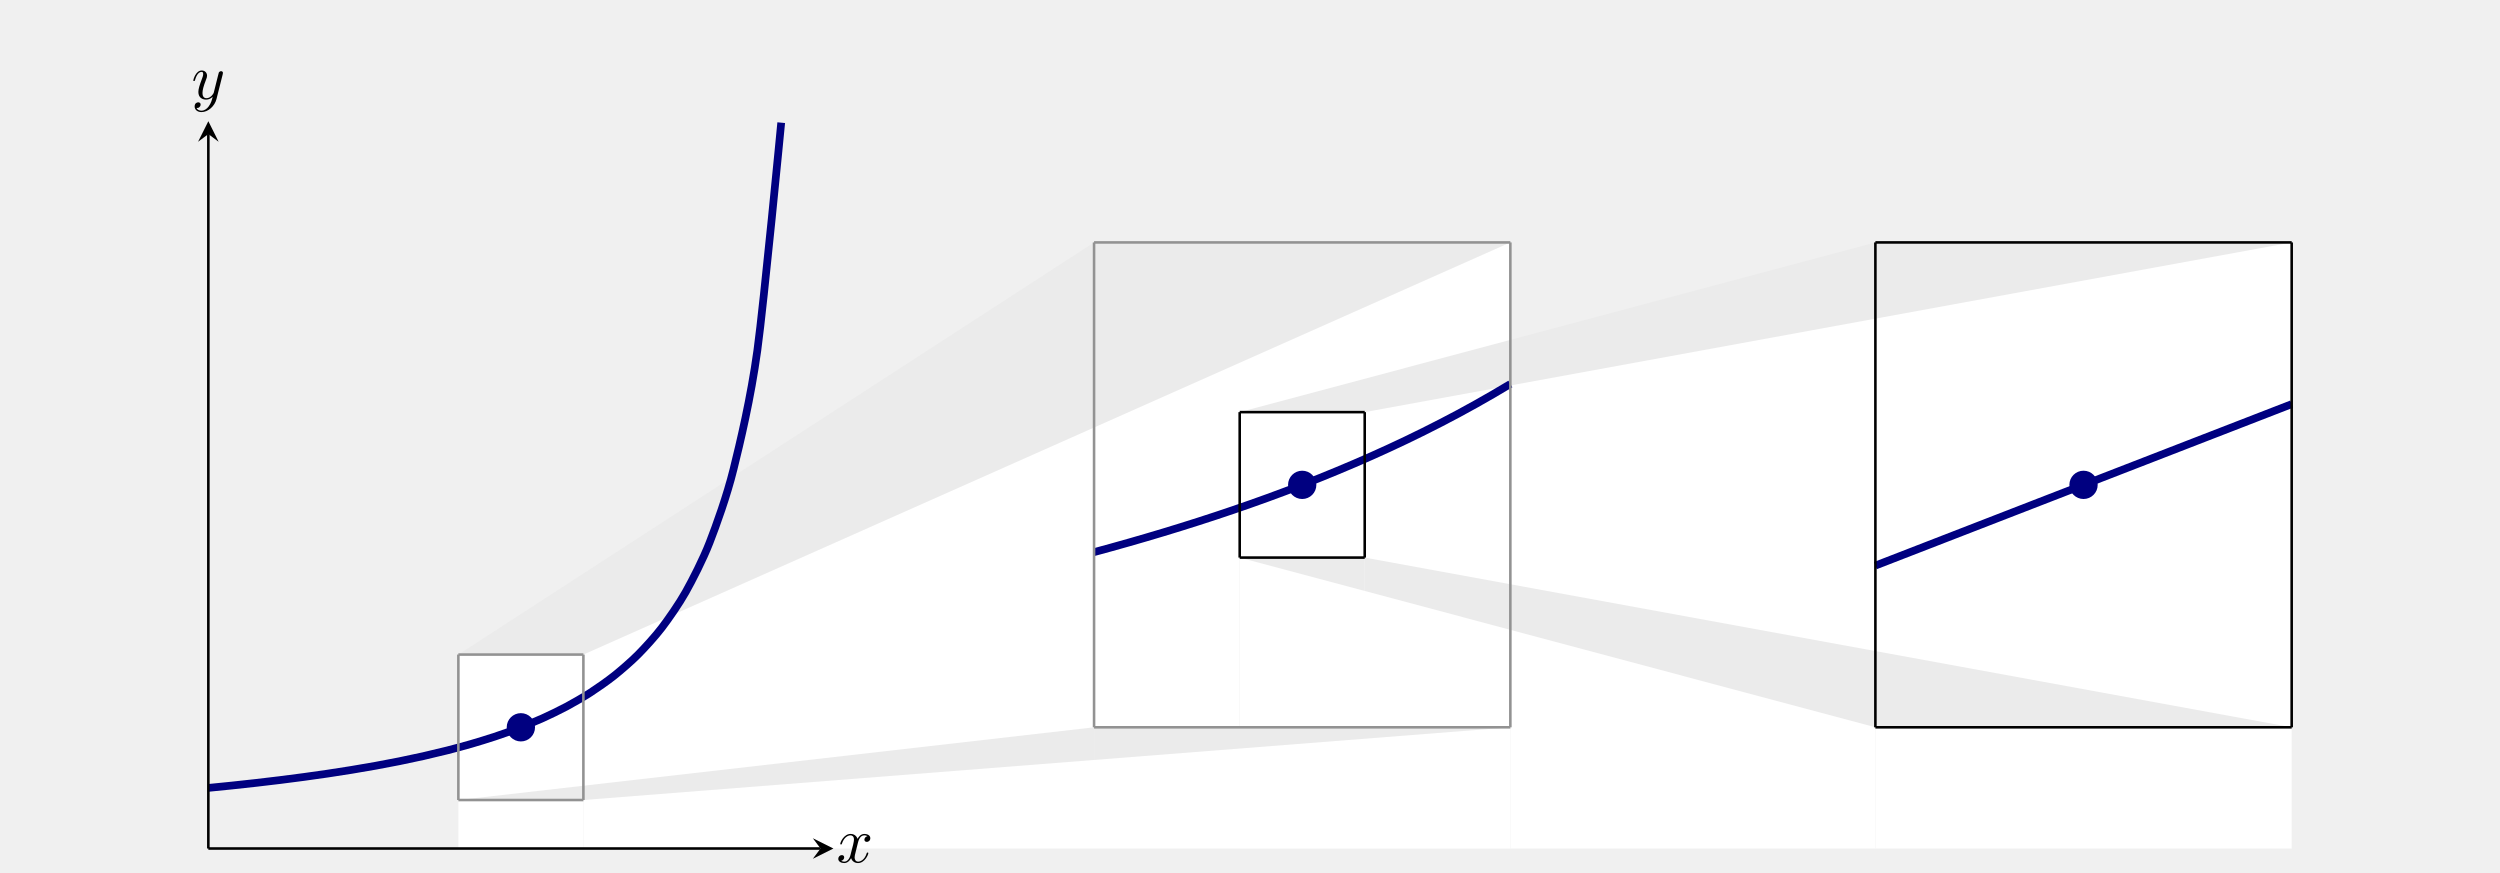
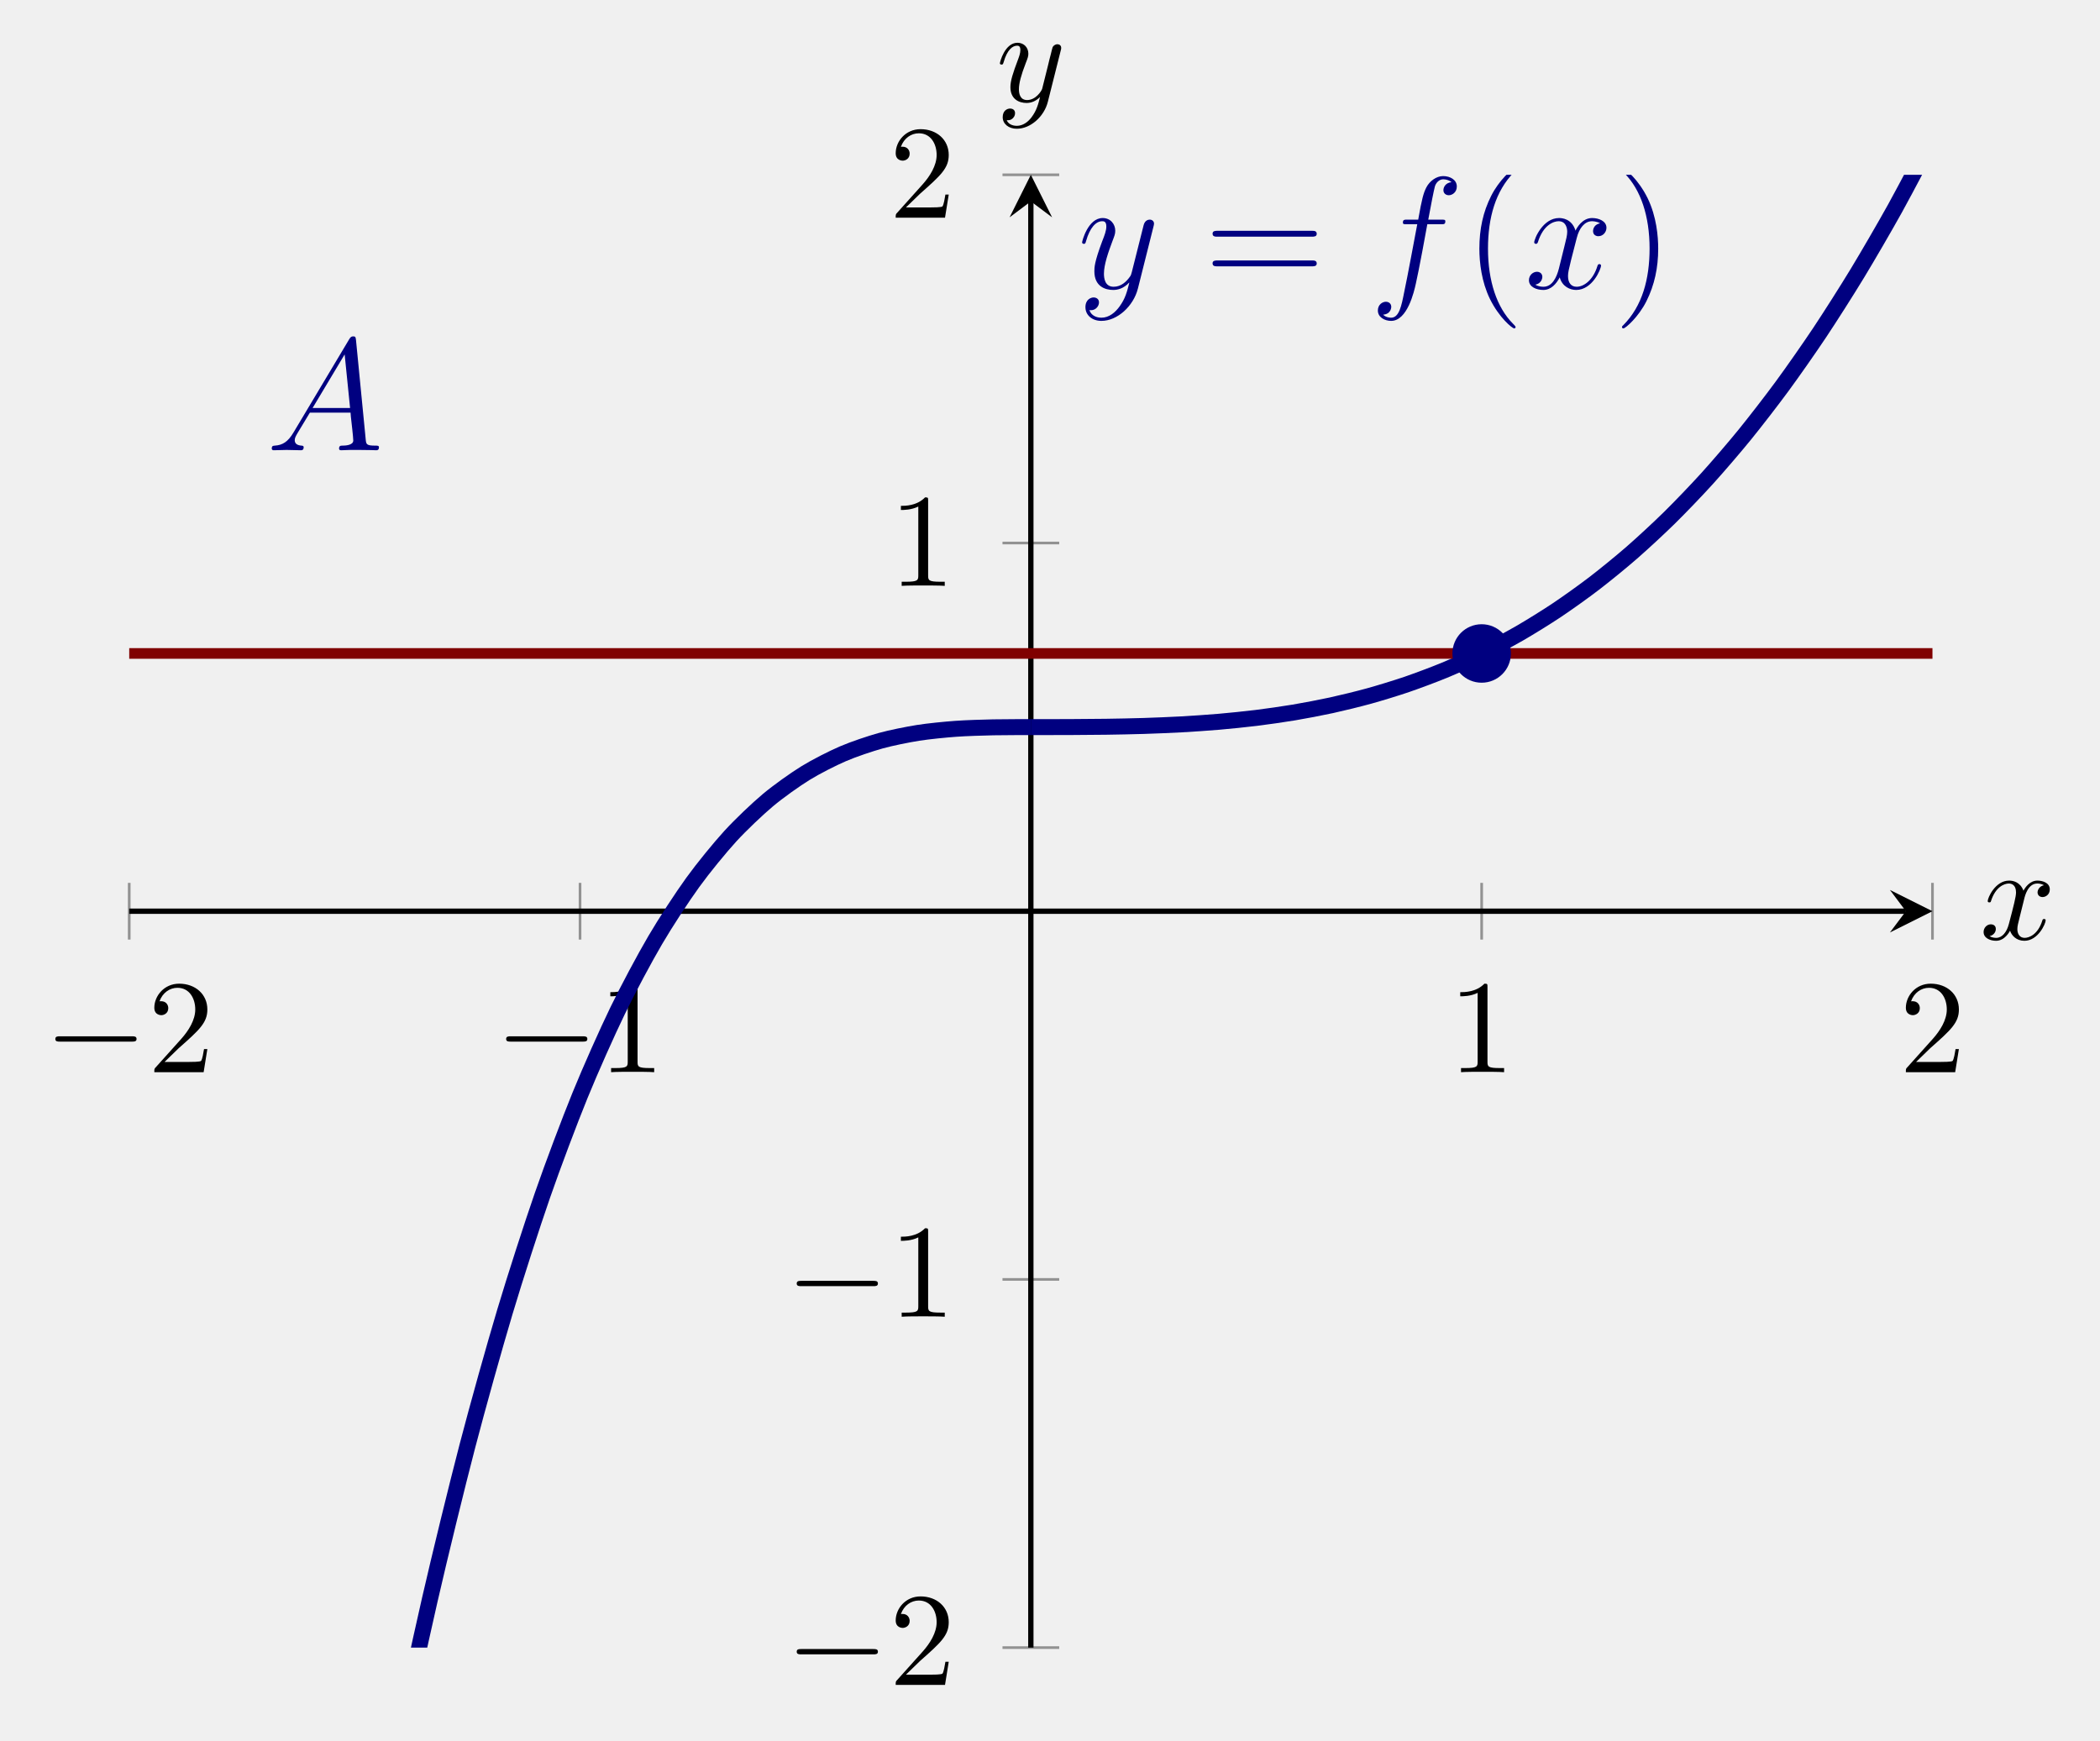
- <svg xmlns="http://www.w3.org/2000/svg" xmlns:xlink="http://www.w3.org/1999/xlink" version="1.1" width="387.173pt" height="135.163pt" viewBox="0 0 387.173 135.163">
-   <clipPath id="cp0">
-     <path transform="matrix(1,0,0,-1,32.266,135.163)" d="M -32.266 0 L 354.911 0 L 354.911 135.165 L -32.266 135.165 Z " />
+ <svg xmlns="http://www.w3.org/2000/svg" xmlns:xlink="http://www.w3.org/1999/xlink" version="1.1" width="157.407pt" height="130.468pt" viewBox="0 0 157.407 130.468">
+   <path transform="matrix(1,0,0,-1,9.686,275.341)" stroke-width=".199" stroke-linecap="butt" stroke-miterlimit="10" stroke-linejoin="miter" fill="none" stroke="#929292" d="M 0 204.902 L 0 209.154 M 33.791 204.902 L 33.791 209.154 M 101.373 204.902 L 101.373 209.154 M 135.164 204.902 L 135.164 209.154 " />
+   <path transform="matrix(1,0,0,-1,9.686,275.341)" stroke-width=".199" stroke-linecap="butt" stroke-miterlimit="10" stroke-linejoin="miter" fill="none" stroke="#929292" d="M 65.456 151.821 L 69.708 151.821 M 65.456 179.424 L 69.708 179.424 M 65.456 234.632 L 69.708 234.632 M 65.456 262.236 L 69.708 262.236 " />
+   <path transform="matrix(1,0,0,-1,9.686,275.341)" stroke-width=".399" stroke-linecap="butt" stroke-miterlimit="10" stroke-linejoin="miter" fill="none" stroke="#000000" d="M 0 207.028 L 133.171 207.028 " />
+   <path transform="matrix(1,0,0,-1,142.8573,68.31287)" d="M 1.993 0 L -1.196 1.594 L 0 0 L -1.196 -1.594 " />
+   <path transform="matrix(1,0,0,-1,9.686,275.341)" stroke-width=".399" stroke-linecap="butt" stroke-miterlimit="10" stroke-linejoin="miter" fill="none" stroke="#000000" d="M 67.582 151.821 L 67.582 260.243 " />
+   <path transform="matrix(0,-1,-1,-0,77.26791,15.09787)" d="M 1.993 0 L -1.196 1.594 L 0 0 L -1.196 -1.594 " />
+   <symbol id="font_0_1">
+     <path d="M .576 0 C .593 0 .611 0 .611 .02 C .611 .04 .593 .04 .576 .04 L .035 .04 C .018 .04 0 .04 0 .02 C 0 0 .018 0 .035 0 L .576 0 Z " />
+   </symbol>
+   <use xlink:href="#font_0_1" transform="matrix(9.9626,0,0,-9.9626,4.147896,78.0896)" />
+   <symbol id="font_1_2">
+     <path d="M .077 .077 L .183 .18 C .339 .318 .399 .372 .399 .472 C .399 .586 .309 .666 .187 .666 C .074 .666 0 .574 0 .485 C 0 .429 .05 .429 .053 .429 C .07 .429 .105 .441 .105 .482 C .105 .508 .087 .534 .052 .534 C .044 .534 .042 .534 .039 .533 C .062 .598 .116 .635 .174 .635 C .265 .635 .308 .554 .308 .472 C .308 .392 .258 .313 .203 .251 L .011 .037 C 0 .026 0 .024 0 0 L .371 0 L .399 .174 L .374 .174 C .369 .144 .362 .1 .352 .085 C .345 .077 .279 .077 .257 .077 L .077 .077 Z " />
+   </symbol>
+   <use xlink:href="#font_1_2" transform="matrix(9.9626,0,0,-9.9626,11.56713,80.381)" />
+   <use xlink:href="#font_0_1" transform="matrix(9.9626,0,0,-9.9626,37.9379,78.0896)" />
+   <symbol id="font_1_1">
+     <path d="M .205 .64 C .205 .664 .205 .666 .182 .666 C .12 .602 .032 .602 0 .602 L 0 .571 C .02 .571 .079 .571 .131 .597 L .131 .079 C .131 .043 .128 .031 .038 .031 L .006 .031 L .006 0 C .041 .003 .128 .003 .168 .003 C .208 .003 .295 .003 .33 0 L .33 .031 L .298 .031 C .208 .031 .205 .042 .205 .079 L .205 .64 Z " />
+   </symbol>
+   <use xlink:href="#font_1_1" transform="matrix(9.9626,0,0,-9.9626,45.74668,80.381)" />
+   <use xlink:href="#font_1_1" transform="matrix(9.9626,0,0,-9.9626,109.4527,80.381)" />
+   <use xlink:href="#font_1_2" transform="matrix(9.9626,0,0,-9.9626,142.8551,80.381)" />
+   <use xlink:href="#font_0_1" transform="matrix(9.9626,0,0,-9.9626,59.7179,124.0256)" />
+   <use xlink:href="#font_1_2" transform="matrix(9.9626,0,0,-9.9626,67.13813,126.317)" />
+   <use xlink:href="#font_0_1" transform="matrix(9.9626,0,0,-9.9626,59.7179,96.42261)" />
+   <use xlink:href="#font_1_1" transform="matrix(9.9626,0,0,-9.9626,67.52667,98.71401)" />
+   <use xlink:href="#font_1_1" transform="matrix(9.9626,0,0,-9.9626,67.52667,43.92199)" />
+   <use xlink:href="#font_1_2" transform="matrix(9.9626,0,0,-9.9626,67.13813,16.319)" />
+   <clipPath id="cp2">
+     <path transform="matrix(1,0,0,-1,9.686,275.341)" d="M 0 151.821 L 135.164 151.821 L 135.164 262.236 L 0 262.236 Z " />
  </clipPath>
-   <g clip-path="url(#cp0)">
-     <path transform="matrix(1,0,0,-1,32.266,135.163)" d="M 38.721 33.791 L 137.17 97.619 L 137.17 3.755 L 38.721 3.755 Z " fill="#ebebeb" />
-     <path transform="matrix(1,0,0,-1,32.266,135.163)" d="M 137.17 97.619 L 201.641 97.619 L 201.641 3.755 L 137.17 3.755 Z " fill="#ebebeb" />
-     <path transform="matrix(1,0,0,-1,32.266,135.163)" d="M 58.082 33.791 L 201.641 97.619 L 201.641 3.755 L 58.082 3.755 Z " fill="#ffffff" />
-     <path transform="matrix(1,0,0,-1,32.266,135.163)" d="M 38.721 33.791 L 58.082 33.791 L 58.082 3.755 L 38.721 3.755 Z " fill="#ffffff" />
-     <path transform="matrix(1,0,0,-1,32.266,135.163)" d="M 159.725 71.337 L 258.174 97.619 L 258.174 3.755 L 159.725 3.755 Z " fill="#ebebeb" />
-     <path transform="matrix(1,0,0,-1,32.266,135.163)" d="M 258.174 97.619 L 322.645 97.619 L 322.645 3.755 L 258.174 3.755 Z " fill="#ebebeb" />
-     <path transform="matrix(1,0,0,-1,32.266,135.163)" d="M 179.086 71.337 L 322.645 97.619 L 322.645 3.755 L 179.086 3.755 Z " fill="#ffffff" />
-     <path transform="matrix(1,0,0,-1,32.266,135.163)" d="M 159.725 71.337 L 179.086 71.337 L 179.086 3.755 L 159.725 3.755 Z " fill="#ffffff" />
-     <path transform="matrix(1,0,0,-1,32.266,135.163)" d="M 179.086 48.81 L 322.645 22.527 L 322.645 3.755 L 179.086 3.755 Z " fill="#ebebeb" />
-     <path transform="matrix(1,0,0,-1,32.266,135.163)" d="M 159.725 48.81 L 179.086 48.81 L 179.086 3.755 L 159.725 3.755 Z " fill="#ebebeb" />
-     <path transform="matrix(1,0,0,-1,32.266,135.163)" d="M 159.725 48.81 L 258.174 22.527 L 258.174 3.755 L 159.725 3.755 Z " fill="#ffffff" />
-     <path transform="matrix(1,0,0,-1,32.266,135.163)" d="M 258.174 22.527 L 322.645 22.527 L 322.645 3.755 L 258.174 3.755 Z " fill="#ffffff" />
-     <path transform="matrix(1,0,0,-1,32.266,135.163)" d="M 38.721 11.264 L 137.17 22.527 L 137.17 3.755 L 38.721 3.755 Z " fill="#ebebeb" />
-     <path transform="matrix(1,0,0,-1,32.266,135.163)" d="M 137.17 22.527 L 201.641 22.527 L 201.641 3.755 L 137.17 3.755 Z " fill="#ebebeb" />
-     <path transform="matrix(1,0,0,-1,32.266,135.163)" d="M 58.082 11.264 L 201.641 22.527 L 201.641 3.755 L 58.082 3.755 Z " fill="#ffffff" />
-     <path transform="matrix(1,0,0,-1,32.266,135.163)" d="M 38.721 11.264 L 58.082 11.264 L 58.082 3.755 L 38.721 3.755 Z " fill="#ffffff" />
-     <path transform="matrix(1,0,0,-1,32.266,135.163)" stroke-width="1.196" stroke-linecap="butt" stroke-miterlimit="10" stroke-linejoin="miter" fill="none" stroke="#000080" d="M 0 13.141 C 0 13.141 2.671 13.406 3.697 13.513 C 4.722 13.621 6.368 13.8 7.393 13.917 C 8.419 14.034 10.064 14.228 11.09 14.355 C 12.116 14.482 13.761 14.694 14.787 14.833 C 15.812 14.972 17.458 15.204 18.483 15.356 C 19.509 15.509 21.154 15.763 22.18 15.931 C 23.206 16.098 24.851 16.379 25.877 16.565 C 26.902 16.751 28.548 17.063 29.573 17.27 C 30.599 17.477 32.244 17.825 33.27 18.056 C 34.296 18.288 35.941 18.679 36.967 18.94 C 37.992 19.201 39.638 19.643 40.663 19.94 C 41.689 20.237 43.334 20.74 44.36 21.081 C 45.386 21.421 47.031 22 48.057 22.395 C 49.083 22.789 50.728 23.462 51.753 23.924 C 52.779 24.387 54.424 25.179 55.45 25.728 C 56.476 26.278 58.121 27.222 59.147 27.885 C 60.173 28.549 61.818 29.694 62.843 30.512 C 63.869 31.329 65.514 32.747 66.54 33.78 C 67.566 34.813 69.211 36.61 70.237 37.957 C 71.263 39.304 72.908 41.656 73.933 43.486 C 74.959 45.315 76.604 48.512 77.63 51.145 C 78.656 53.778 80.301 58.338 81.327 62.465 C 82.353 66.592 83.998 73.44 85.023 80.891 C 86.049 88.342 88.72 116.167 88.72 116.167 " />
-     <path transform="matrix(1,0,0,-1,32.266,135.163)" stroke-width="1.196" stroke-linecap="butt" stroke-miterlimit="10" stroke-linejoin="miter" fill="none" stroke="#000080" d="M 137.17 49.653 C 137.17 49.653 139.111 50.181 139.856 50.387 C 140.602 50.594 141.797 50.93 142.543 51.142 C 143.288 51.355 144.483 51.7 145.229 51.919 C 145.974 52.138 147.17 52.493 147.915 52.718 C 148.661 52.944 149.856 53.31 150.601 53.542 C 151.347 53.774 152.542 54.151 153.288 54.39 C 154.033 54.629 155.229 55.018 155.974 55.264 C 156.719 55.511 157.915 55.912 158.66 56.166 C 159.406 56.42 160.601 56.834 161.347 57.096 C 162.092 57.359 163.287 57.786 164.033 58.057 C 164.778 58.328 165.974 58.769 166.719 59.049 C 167.465 59.328 168.66 59.784 169.405 60.073 C 170.151 60.362 171.346 60.833 172.092 61.132 C 172.837 61.431 174.033 61.921 174.778 62.23 C 175.523 62.54 176.719 63.044 177.464 63.364 C 178.21 63.685 179.405 64.208 180.151 64.539 C 180.896 64.871 182.091 65.412 182.837 65.756 C 183.582 66.1 184.778 66.661 185.523 67.017 C 186.269 67.374 187.464 67.957 188.209 68.328 C 188.955 68.698 190.15 69.304 190.896 69.689 C 191.641 70.074 192.837 70.7 193.582 71.101 C 194.327 71.501 195.523 72.157 196.268 72.574 C 197.014 72.991 198.209 73.671 198.955 74.104 C 199.7 74.537 201.641 75.696 201.641 75.696 " />
-     <path transform="matrix(1,0,0,-1,32.266,135.163)" stroke-width="1.196" stroke-linecap="butt" stroke-miterlimit="10" stroke-linejoin="miter" fill="none" stroke="#000080" d="M 258.174 47.571 C 258.174 47.571 260.115 48.323 260.86 48.612 C 261.606 48.902 262.801 49.365 263.547 49.654 C 264.292 49.943 265.487 50.407 266.233 50.696 C 266.978 50.985 268.174 51.449 268.919 51.738 C 269.665 52.027 270.86 52.491 271.605 52.78 C 272.351 53.069 273.546 53.533 274.292 53.822 C 275.037 54.111 276.233 54.575 276.978 54.864 C 277.723 55.153 278.919 55.617 279.664 55.906 C 280.41 56.195 281.605 56.659 282.351 56.948 C 283.096 57.237 284.291 57.7 285.037 57.99 C 285.782 58.279 286.978 58.742 287.723 59.031 C 288.469 59.321 289.664 59.784 290.409 60.073 C 291.155 60.362 292.35 60.826 293.096 61.115 C 293.841 61.404 295.037 61.868 295.782 62.157 C 296.527 62.446 297.723 62.91 298.468 63.199 C 299.214 63.488 300.409 63.952 301.154 64.241 C 301.9 64.53 303.095 64.994 303.841 65.283 C 304.586 65.572 305.782 66.036 306.527 66.325 C 307.272 66.614 308.468 67.077 309.213 67.367 C 309.959 67.656 311.154 68.119 311.9 68.408 C 312.645 68.698 313.84 69.161 314.586 69.45 C 315.331 69.739 316.527 70.203 317.272 70.492 C 318.018 70.781 319.213 71.245 319.958 71.534 C 320.704 71.823 322.645 72.576 322.645 72.576 " />
-     <path transform="matrix(1,0,0,-1,32.266,135.163)" stroke-width=".399" stroke-linecap="butt" stroke-miterlimit="10" stroke-linejoin="miter" fill="none" stroke="#000000" d="M 0 3.755 L 0 114.4 " />
-     <path transform="matrix(0,-1,-1,-0,32.266,20.7634)" d="M 1.993 0 L -1.196 1.594 L 0 0 L -1.196 -1.594 " />
-     <path transform="matrix(1,0,0,-1,32.266,135.163)" stroke-width=".399" stroke-linecap="butt" stroke-miterlimit="10" stroke-linejoin="miter" fill="none" stroke="#000000" d="M 0 3.755 L 94.811 3.755 " />
-     <path transform="matrix(1,0,0,-1,127.0766,131.4084)" d="M 1.993 0 L -1.196 1.594 L 0 0 L -1.196 -1.594 " />
-     <path transform="matrix(1,0,0,-1,32.266,135.163)" stroke-width=".399" stroke-linecap="butt" stroke-miterlimit="10" stroke-linejoin="miter" fill="none" stroke="#929292" d="M 38.721 11.264 L 38.721 33.791 " />
-     <path transform="matrix(1,0,0,-1,32.266,135.163)" stroke-width=".399" stroke-linecap="butt" stroke-miterlimit="10" stroke-linejoin="miter" fill="none" stroke="#929292" d="M 58.082 11.264 L 58.082 33.791 " />
-     <path transform="matrix(1,0,0,-1,32.266,135.163)" stroke-width=".399" stroke-linecap="butt" stroke-miterlimit="10" stroke-linejoin="miter" fill="none" stroke="#929292" d="M 38.721 33.791 L 58.082 33.791 " />
-     <path transform="matrix(1,0,0,-1,32.266,135.163)" stroke-width=".399" stroke-linecap="butt" stroke-miterlimit="10" stroke-linejoin="miter" fill="none" stroke="#929292" d="M 38.721 11.264 L 58.082 11.264 " />
-     <path transform="matrix(1,0,0,-1,32.266,135.163)" stroke-width=".399" stroke-linecap="butt" stroke-miterlimit="10" stroke-linejoin="miter" fill="none" stroke="#929292" d="M 137.17 22.527 L 137.17 97.619 " />
-     <path transform="matrix(1,0,0,-1,32.266,135.163)" stroke-width=".399" stroke-linecap="butt" stroke-miterlimit="10" stroke-linejoin="miter" fill="none" stroke="#929292" d="M 201.641 22.527 L 201.641 97.619 " />
-     <path transform="matrix(1,0,0,-1,32.266,135.163)" stroke-width=".399" stroke-linecap="butt" stroke-miterlimit="10" stroke-linejoin="miter" fill="none" stroke="#929292" d="M 137.17 22.527 L 201.641 22.527 " />
-     <path transform="matrix(1,0,0,-1,32.266,135.163)" stroke-width=".399" stroke-linecap="butt" stroke-miterlimit="10" stroke-linejoin="miter" fill="none" stroke="#929292" d="M 137.17 97.619 L 201.641 97.619 " />
-     <path transform="matrix(1,0,0,-1,32.266,135.163)" stroke-width=".399" stroke-linecap="butt" stroke-miterlimit="10" stroke-linejoin="miter" fill="none" stroke="#000000" d="M 159.725 48.81 L 159.725 71.337 " />
-     <path transform="matrix(1,0,0,-1,32.266,135.163)" stroke-width=".399" stroke-linecap="butt" stroke-miterlimit="10" stroke-linejoin="miter" fill="none" stroke="#000000" d="M 179.086 48.81 L 179.086 71.337 " />
-     <path transform="matrix(1,0,0,-1,32.266,135.163)" stroke-width=".399" stroke-linecap="butt" stroke-miterlimit="10" stroke-linejoin="miter" fill="none" stroke="#000000" d="M 159.725 71.337 L 179.086 71.337 " />
-     <path transform="matrix(1,0,0,-1,32.266,135.163)" stroke-width=".399" stroke-linecap="butt" stroke-miterlimit="10" stroke-linejoin="miter" fill="none" stroke="#000000" d="M 159.725 48.81 L 179.086 48.81 " />
-     <path transform="matrix(1,0,0,-1,32.266,135.163)" stroke-width=".399" stroke-linecap="butt" stroke-miterlimit="10" stroke-linejoin="miter" fill="none" stroke="#000000" d="M 258.174 22.527 L 258.174 97.619 " />
-     <path transform="matrix(1,0,0,-1,32.266,135.163)" stroke-width=".399" stroke-linecap="butt" stroke-miterlimit="10" stroke-linejoin="miter" fill="none" stroke="#000000" d="M 322.645 22.527 L 322.645 97.619 " />
-     <path transform="matrix(1,0,0,-1,32.266,135.163)" stroke-width=".399" stroke-linecap="butt" stroke-miterlimit="10" stroke-linejoin="miter" fill="none" stroke="#000000" d="M 258.174 22.527 L 322.645 22.527 " />
-     <path transform="matrix(1,0,0,-1,32.266,135.163)" stroke-width=".399" stroke-linecap="butt" stroke-miterlimit="10" stroke-linejoin="miter" fill="none" stroke="#000000" d="M 258.174 97.619 L 322.645 97.619 " />
-     <symbol id="font_1_1">
-       <path d="M .305 .313 C .311 .339 .334 .431 .404 .431 C .409 .431 .433 .431 .454 .418 C .426 .413 .406 .388 .406 .364 C .406 .348 .417 .329 .444 .329 C .466 .329 .498 .347 .498 .387 C .498 .439 .439 .453 .405 .453 C .347 .453 .312 .4 .3 .377 C .275 .443 .221 .453 .192 .453 C .088 .453 .031 .324 .031 .299 C .031 .289 .041 .289 .043 .289 C .051 .289 .054 .291 .056 .3 C .09 .406 .156 .431 .19 .431 C .209 .431 .244 .422 .244 .364 C .244 .333 .227 .266 .19 .126 C .174 .064 .139 .022 .095 .022 C .089 .022 .066 .022 .045 .035 C .07 .04 .092 .061 .092 .089 C .092 .116 .07 .124 .055 .124 C .025 .124 0 .098 0 .066 C 0 .02 .05 0 .094 0 C .16 0 .196 .07 .199 .076 C .211 .039 .247 0 .307 0 C .41 0 .467 .129 .467 .154 C .467 .164 .458 .164 .455 .164 C .446 .164 .444 .16 .442 .153 C .409 .046 .341 .022 .309 .022 C .27 .022 .254 .054 .254 .088 C .254 .11 .26 .132 .271 .176 L .305 .313 Z " />
+   <g clip-path="url(#cp2)">
+     <path transform="matrix(1,0,0,-1,9.686,275.341)" stroke-width="1.196" stroke-linecap="butt" stroke-miterlimit="10" stroke-linejoin="miter" fill="none" stroke="#000080" d="M 0 0 C 0 0 2.034 19.43 2.816 26.469 C 3.597 33.509 4.85 44.294 5.632 50.734 C 6.413 57.175 7.666 67.022 8.448 72.891 C 9.229 78.76 10.482 87.711 11.264 93.034 C 12.045 98.358 13.298 106.456 14.079 111.261 C 14.861 116.067 16.114 123.354 16.895 127.667 C 17.677 131.98 18.93 138.5 19.711 142.347 C 20.493 146.195 21.746 151.99 22.527 155.399 C 23.309 158.807 24.562 163.919 25.343 166.916 C 26.124 169.913 27.378 174.385 28.159 176.996 C 28.94 179.607 30.194 183.482 30.975 185.734 C 31.756 187.986 33.009 191.306 33.791 193.226 C 34.572 195.145 35.825 197.954 36.607 199.568 C 37.388 201.181 38.641 203.521 39.423 204.855 C 40.204 206.19 41.457 208.103 42.239 209.184 C 43.02 210.266 44.273 211.795 45.054 212.651 C 45.836 213.506 47.089 214.695 47.87 215.351 C 48.652 216.007 49.905 216.896 50.686 217.379 C 51.468 217.863 52.721 218.496 53.502 218.833 C 54.284 219.17 55.537 219.59 56.318 219.808 C 57.099 220.025 58.353 220.275 59.134 220.399 C 59.915 220.523 61.168 220.645 61.95 220.702 C 62.731 220.76 63.984 220.796 64.766 220.814 C 65.547 220.832 67.582 220.83 67.582 220.83 " />
+     <path transform="matrix(1,0,0,-1,9.686,275.341)" stroke-width="1.196" stroke-linecap="butt" stroke-miterlimit="10" stroke-linejoin="miter" fill="none" stroke="#000080" d="M 67.582 220.83 C 67.582 220.83 69.616 220.83 70.398 220.833 C 71.179 220.837 72.432 220.844 73.214 220.856 C 73.995 220.867 75.248 220.891 76.03 220.916 C 76.811 220.941 78.064 220.991 78.846 221.034 C 79.627 221.078 80.88 221.162 81.661 221.229 C 82.443 221.297 83.696 221.423 84.477 221.52 C 85.259 221.617 86.512 221.795 87.293 221.926 C 88.075 222.057 89.328 222.295 90.109 222.466 C 90.891 222.637 92.144 222.943 92.925 223.159 C 93.706 223.375 94.96 223.758 95.741 224.025 C 96.522 224.292 97.775 224.76 98.557 225.082 C 99.338 225.405 100.591 225.967 101.373 226.351 C 102.154 226.735 103.407 227.399 104.189 227.849 C 104.97 228.299 106.223 229.074 107.005 229.597 C 107.786 230.119 109.039 231.013 109.82 231.613 C 110.602 232.212 111.855 233.234 112.636 233.916 C 113.418 234.598 114.671 235.757 115.452 236.526 C 116.234 237.296 117.487 238.6 118.268 239.462 C 119.05 240.325 120.303 241.782 121.084 242.743 C 121.865 243.704 123.119 245.324 123.9 246.389 C 124.681 247.453 125.934 249.244 126.716 250.417 C 127.497 251.591 128.75 253.56 129.532 254.849 C 130.313 256.137 131.566 258.294 132.348 259.702 C 133.129 261.109 135.164 264.995 135.164 264.995 " />
+     <path transform="matrix(1,0,0,-1,9.686,275.341)" stroke-width=".797" stroke-linecap="butt" stroke-miterlimit="10" stroke-linejoin="miter" fill="none" stroke="#800000" d="M 0 226.351 L 5.632 226.351 L 11.264 226.351 L 16.895 226.351 L 22.527 226.351 L 28.159 226.351 L 33.791 226.351 L 39.423 226.351 L 45.054 226.351 L 50.686 226.351 L 56.318 226.351 L 61.95 226.351 L 67.582 226.351 L 73.213 226.351 L 78.845 226.351 L 84.477 226.351 L 90.109 226.351 L 95.741 226.351 L 101.372 226.351 L 107.004 226.351 L 112.636 226.351 L 118.268 226.351 L 123.9 226.351 L 129.531 226.351 L 135.163 226.351 " />
+     <symbol id="font_3_1">
+       <path d="M .136 .111 C .101 .052 .067 .032 .019 .029 C .008 .028 0 .028 0 .01 C 0 .004 .005 0 .012 0 C .03 0 .075 .002 .093 .002 C .122 .002 .154 0 .182 0 C .188 0 .2 0 .2 .019 C .2 .028 .192 .029 .186 .029 C .163 .031 .144 .039 .144 .063 C .144 .077 .15 .088 .163 .11 L .239 .236 L .494 .236 C .495 .227 .495 .219 .496 .21 C .499 .184 .511 .08 .511 .061 C .511 .031 .46 .029 .444 .029 C .433 .029 .422 .029 .422 .011 C .422 0 .431 0 .437 0 C .454 0 .474 .002 .491 .002 L .548 .002 C .609 .002 .653 0 .654 0 C .661 0 .672 0 .672 .019 C .672 .029 .663 .029 .648 .029 C .593 .029 .592 .038 .589 .068 L .528 .692 C .526 .712 .522 .714 .511 .714 C .501 .714 .495 .712 .486 .697 L .136 .111 M .256 .265 L .457 .601 L .491 .265 L .256 .265 Z " />
    </symbol>
-     <use xlink:href="#font_1_1" transform="matrix(9.9626,0,0,-9.9626,129.8229,133.6626)" />
-     <symbol id="font_1_2">
-       <path d="M .457 .586 C .461 .6 .461 .602 .461 .609 C .461 .627 .447 .636 .432 .636 C .422 .636 .406 .63 .397 .615 C .395 .61 .387 .579 .383 .561 C .376 .535 .369 .508 .363 .481 L .318 .301 C .314 .286 .271 .216 .205 .216 C .154 .216 .143 .26 .143 .297 C .143 .343 .16 .405 .194 .493 C .21 .534 .214 .545 .214 .565 C .214 .61 .182 .647 .132 .647 C .037 .647 0 .502 0 .493 C 0 .483 .01 .483 .012 .483 C .022 .483 .023 .485 .028 .501 C .055 .595 .095 .625 .129 .625 C .137 .625 .154 .625 .154 .593 C .154 .568 .144 .542 .137 .523 C .097 .417 .079 .36 .079 .313 C .079 .224 .142 .194 .201 .194 C .24 .194 .274 .211 .302 .239 C .289 .187 .277 .138 .237 .085 C .211 .051 .173 .022 .127 .022 C .113 .022 .068 .025 .051 .064 C .067 .064 .08 .064 .094 .076 C .104 .085 .114 .098 .114 .117 C .114 .148 .087 .152 .077 .152 C .054 .152 .021 .136 .021 .087 C .021 .037 .065 0 .127 0 C .23 0 .333 .091 .361 .204 L .457 .586 Z " />
+     <use xlink:href="#font_3_1" transform="matrix(11.9552,0,0,-11.9552,20.37048,33.75501)" fill="#000080" />
+     <symbol id="font_3_4">
+       <path d="M .236 .092 C .209 .054 .17 .02 .121 .02 C .109 .02 .061 .022 .046 .068 C .049 .067 .054 .067 .056 .067 C .086 .067 .106 .093 .106 .116 C .106 .139 .087 .147 .072 .147 C .056 .147 .021 .135 .021 .086 C .021 .035 .064 0 .121 0 C .221 0 .322 .092 .35 .203 L .448 .593 C .449 .598 .451 .604 .451 .61 C .451 .625 .439 .635 .424 .635 C .415 .635 .394 .631 .386 .601 L .312 .307 C .307 .289 .307 .287 .299 .276 C .279 .248 .246 .214 .198 .214 C .142 .214 .137 .269 .137 .296 C .137 .353 .164 .43 .191 .502 C .202 .531 .208 .545 .208 .565 C .208 .607 .178 .645 .129 .645 C .037 .645 0 .5 0 .492 C 0 .488 .004 .483 .011 .483 C .02 .483 .021 .487 .025 .501 C .049 .585 .087 .625 .126 .625 C .135 .625 .152 .625 .152 .592 C .152 .566 .141 .537 .126 .499 C .077 .368 .077 .335 .077 .311 C .077 .216 .145 .194 .195 .194 C .224 .194 .26 .203 .295 .24 L .296 .239 C .281 .18 .271 .141 .236 .092 Z " />
    </symbol>
-     <use xlink:href="#font_1_2" transform="matrix(9.9626,0,0,-9.9626,29.93391,17.36033)" />
+     <use xlink:href="#font_3_4" transform="matrix(11.9552,0,0,-11.9552,81.10879,24.05685)" fill="#000080" />
+     <symbol id="font_4_3">
+       <path d="M .621 .186 C .635 .186 .653 .186 .653 .204 C .653 .223 .636 .223 .621 .223 L .032 .223 C .018 .223 0 .223 0 .205 C 0 .186 .017 .186 .032 .186 L .621 .186 M .621 0 C .635 0 .653 0 .653 .018 C .653 .037 .636 .037 .621 .037 L .032 .037 C .018 .037 0 .037 0 .019 C 0 0 .017 0 .032 0 L .621 0 Z " />
+     </symbol>
+     <use xlink:href="#font_4_3" transform="matrix(11.9552,0,0,-11.9552,90.88958,19.96817)" fill="#000080" />
+     <symbol id="font_3_2">
+       <path d="M .395 .606 C .415 .606 .423 .606 .423 .625 C .423 .635 .415 .635 .397 .635 L .316 .635 C .335 .738 .349 .809 .357 .841 C .363 .865 .384 .888 .41 .888 C .431 .888 .452 .879 .462 .87 C .423 .866 .411 .837 .411 .82 C .411 .8 .426 .788 .445 .788 C .465 .788 .495 .805 .495 .843 C .495 .885 .453 .908 .409 .908 C .366 .908 .324 .876 .304 .837 C .286 .802 .276 .766 .253 .635 L .186 .635 C .167 .635 .157 .635 .157 .617 C .157 .606 .163 .606 .183 .606 L .247 .606 C .229 .513 .188 .287 .165 .18 C .148 .093 .133 .02 .083 .02 C .08 .02 .051 .02 .033 .039 C .084 .043 .084 .087 .084 .088 C .084 .108 .069 .12 .05 .12 C .03 .12 0 .103 0 .065 C 0 .022 .044 0 .083 0 C .185 0 .227 .183 .238 .233 C .256 .31 .305 .576 .31 .606 L .395 .606 Z " />
+     </symbol>
+     <use xlink:href="#font_3_2" transform="matrix(11.9552,0,0,-11.9552,103.2787,24.05685)" fill="#000080" />
+     <symbol id="font_4_1">
+       <path d="M .227 .008 C .227 .011 .227 .013 .21 .03 C .11 .131 .054 .296 .054 .5 C .054 .694 .101 .861 .217 .979 C .227 .988 .227 .99 .227 .993 C .227 .999 .222 1.001 .218 1.001 C .205 1.001 .123 .929 .074 .831 C .023 .73 0 .623 0 .5 C 0 .411 .014 .292 .066 .185 C .125 .065 .207 0 .218 0 C .222 0 .227 .002 .227 .008 Z " />
+     </symbol>
+     <use xlink:href="#font_4_1" transform="matrix(11.9552,0,0,-11.9552,110.8876,24.61874)" fill="#000080" />
+     <symbol id="font_3_3">
+       <path d="M .446 .418 C .414 .412 .402 .388 .402 .369 C .402 .345 .421 .337 .435 .337 C .465 .337 .486 .363 .486 .39 C .486 .432 .438 .451 .396 .451 C .335 .451 .301 .391 .292 .372 C .269 .447 .207 .451 .189 .451 C .087 .451 .033 .32 .033 .298 C .033 .294 .037 .289 .044 .289 C .052 .289 .054 .295 .056 .299 C .09 .41 .157 .431 .186 .431 C .231 .431 .24 .389 .24 .365 C .24 .343 .234 .32 .222 .272 L .188 .135 C .173 .075 .144 .02 .091 .02 C .086 .02 .061 .02 .04 .033 C .076 .04 .084 .07 .084 .082 C .084 .102 .069 .114 .05 .114 C .026 .114 0 .093 0 .061 C 0 .019 .047 0 .09 0 C .138 0 .172 .038 .193 .079 C .209 .02 .259 0 .296 0 C .398 0 .452 .131 .452 .153 C .452 .158 .448 .162 .442 .162 C .433 .162 .432 .157 .429 .149 C .402 .061 .344 .02 .299 .02 C .264 .02 .245 .046 .245 .087 C .245 .109 .249 .125 .265 .191 L .3 .327 C .315 .387 .349 .431 .395 .431 C .397 .431 .425 .431 .446 .418 Z " />
+     </symbol>
+     <use xlink:href="#font_3_3" transform="matrix(11.9552,0,0,-11.9552,114.6027,21.73754)" fill="#000080" />
+     <symbol id="font_4_2">
+       <path d="M .227 .5 C .227 .576 .217 .7 .161 .816 C .102 .936 .02 1.001 .009 1.001 C .005 1.001 0 .999 0 .993 C 0 .99 0 .988 .017 .971 C .117 .87 .173 .705 .173 .501 C .173 .307 .126 .14 .01 .022 C 0 .013 0 .011 0 .008 C 0 .002 .005 0 .009 0 C .022 0 .104 .072 .153 .17 C .204 .272 .227 .38 .227 .5 Z " />
+     </symbol>
+     <use xlink:href="#font_4_2" transform="matrix(11.9552,0,0,-11.9552,121.5775,24.61874)" fill="#000080" />
  </g>
-   <path transform="matrix(1,0,0,-1,32.266,135.163)" d="M 50.394 22.527 C 50.394 23.628 49.502 24.52 48.402 24.52 C 47.301 24.52 46.409 23.628 46.409 22.527 C 46.409 21.427 47.301 20.535 48.402 20.535 C 49.502 20.535 50.394 21.427 50.394 22.527 Z M 48.402 22.527 " fill="#000080" />
-   <path transform="matrix(1,0,0,-1,32.266,135.163)" stroke-width=".399" stroke-linecap="butt" stroke-miterlimit="10" stroke-linejoin="miter" fill="none" stroke="#000080" d="M 50.394 22.527 C 50.394 23.628 49.502 24.52 48.402 24.52 C 47.301 24.52 46.409 23.628 46.409 22.527 C 46.409 21.427 47.301 20.535 48.402 20.535 C 49.502 20.535 50.394 21.427 50.394 22.527 Z M 48.402 22.527 " />
-   <path transform="matrix(1,0,0,-1,32.266,135.163)" d="M 171.398 60.073 C 171.398 61.174 170.506 62.066 169.406 62.066 C 168.305 62.066 167.413 61.174 167.413 60.073 C 167.413 58.973 168.305 58.081 169.406 58.081 C 170.506 58.081 171.398 58.973 171.398 60.073 Z M 169.406 60.073 " fill="#000080" />
-   <path transform="matrix(1,0,0,-1,32.266,135.163)" stroke-width=".399" stroke-linecap="butt" stroke-miterlimit="10" stroke-linejoin="miter" fill="none" stroke="#000080" d="M 171.398 60.073 C 171.398 61.174 170.506 62.066 169.406 62.066 C 168.305 62.066 167.413 61.174 167.413 60.073 C 167.413 58.973 168.305 58.081 169.406 58.081 C 170.506 58.081 171.398 58.973 171.398 60.073 Z M 169.406 60.073 " />
-   <path transform="matrix(1,0,0,-1,32.266,135.163)" d="M 292.402 60.073 C 292.402 61.174 291.51 62.066 290.409 62.066 C 289.309 62.066 288.417 61.174 288.417 60.073 C 288.417 58.973 289.309 58.081 290.409 58.081 C 291.51 58.081 292.402 58.973 292.402 60.073 Z M 290.409 60.073 " fill="#000080" />
-   <path transform="matrix(1,0,0,-1,32.266,135.163)" stroke-width=".399" stroke-linecap="butt" stroke-miterlimit="10" stroke-linejoin="miter" fill="none" stroke="#000080" d="M 292.402 60.073 C 292.402 61.174 291.51 62.066 290.409 62.066 C 289.309 62.066 288.417 61.174 288.417 60.073 C 288.417 58.973 289.309 58.081 290.409 58.081 C 291.51 58.081 292.402 58.973 292.402 60.073 Z M 290.409 60.073 " />
+   <path transform="matrix(1,0,0,-1,9.686,275.341)" d="M 103.365 226.351 C 103.365 227.451 102.473 228.343 101.373 228.343 C 100.272 228.343 99.38 227.451 99.38 226.351 C 99.38 225.25 100.272 224.358 101.373 224.358 C 102.473 224.358 103.365 225.25 103.365 226.351 Z M 101.373 226.351 " fill="#000080" />
+   <path transform="matrix(1,0,0,-1,9.686,275.341)" stroke-width=".399" stroke-linecap="butt" stroke-miterlimit="10" stroke-linejoin="miter" fill="none" stroke="#000080" d="M 103.365 226.351 C 103.365 227.451 102.473 228.343 101.373 228.343 C 100.272 228.343 99.38 227.451 99.38 226.351 C 99.38 225.25 100.272 224.358 101.373 224.358 C 102.473 224.358 103.365 225.25 103.365 226.351 Z M 101.373 226.351 " />
+   <symbol id="font_5_1">
+     <path d="M .305 .313 C .311 .339 .334 .431 .404 .431 C .409 .431 .433 .431 .454 .418 C .426 .413 .406 .388 .406 .364 C .406 .348 .417 .329 .444 .329 C .466 .329 .498 .347 .498 .387 C .498 .439 .439 .453 .405 .453 C .347 .453 .312 .4 .3 .377 C .275 .443 .221 .453 .192 .453 C .088 .453 .031 .324 .031 .299 C .031 .289 .041 .289 .043 .289 C .051 .289 .054 .291 .056 .3 C .09 .406 .156 .431 .19 .431 C .209 .431 .244 .422 .244 .364 C .244 .333 .227 .266 .19 .126 C .174 .064 .139 .022 .095 .022 C .089 .022 .066 .022 .045 .035 C .07 .04 .092 .061 .092 .089 C .092 .116 .07 .124 .055 .124 C .025 .124 0 .098 0 .066 C 0 .02 .05 0 .094 0 C .16 0 .196 .07 .199 .076 C .211 .039 .247 0 .307 0 C .41 0 .467 .129 .467 .154 C .467 .164 .458 .164 .455 .164 C .446 .164 .444 .16 .442 .153 C .409 .046 .341 .022 .309 .022 C .27 .022 .254 .054 .254 .088 C .254 .11 .26 .132 .271 .176 L .305 .313 Z " />
+   </symbol>
+   <use xlink:href="#font_5_1" transform="matrix(9.9626,0,0,-9.9626,148.6819,70.5306)" />
+   <symbol id="font_5_2">
+     <path d="M .457 .586 C .461 .6 .461 .602 .461 .609 C .461 .627 .447 .636 .432 .636 C .422 .636 .406 .63 .397 .615 C .395 .61 .387 .579 .383 .561 C .376 .535 .369 .508 .363 .481 L .318 .301 C .314 .286 .271 .216 .205 .216 C .154 .216 .143 .26 .143 .297 C .143 .343 .16 .405 .194 .493 C .21 .534 .214 .545 .214 .565 C .214 .61 .182 .647 .132 .647 C .037 .647 0 .502 0 .493 C 0 .483 .01 .483 .012 .483 C .022 .483 .023 .485 .028 .501 C .055 .595 .095 .625 .129 .625 C .137 .625 .154 .625 .154 .593 C .154 .568 .144 .542 .137 .523 C .097 .417 .079 .36 .079 .313 C .079 .224 .142 .194 .201 .194 C .24 .194 .274 .211 .302 .239 C .289 .187 .277 .138 .237 .085 C .211 .051 .173 .022 .127 .022 C .113 .022 .068 .025 .051 .064 C .067 .064 .08 .064 .094 .076 C .104 .085 .114 .098 .114 .117 C .114 .148 .087 .152 .077 .152 C .054 .152 .021 .136 .021 .087 C .021 .037 .065 0 .127 0 C .23 0 .333 .091 .361 .204 L .457 .586 Z " />
+   </symbol>
+   <use xlink:href="#font_5_2" transform="matrix(9.9626,0,0,-9.9626,74.94891,9.652349)" />
</svg>
